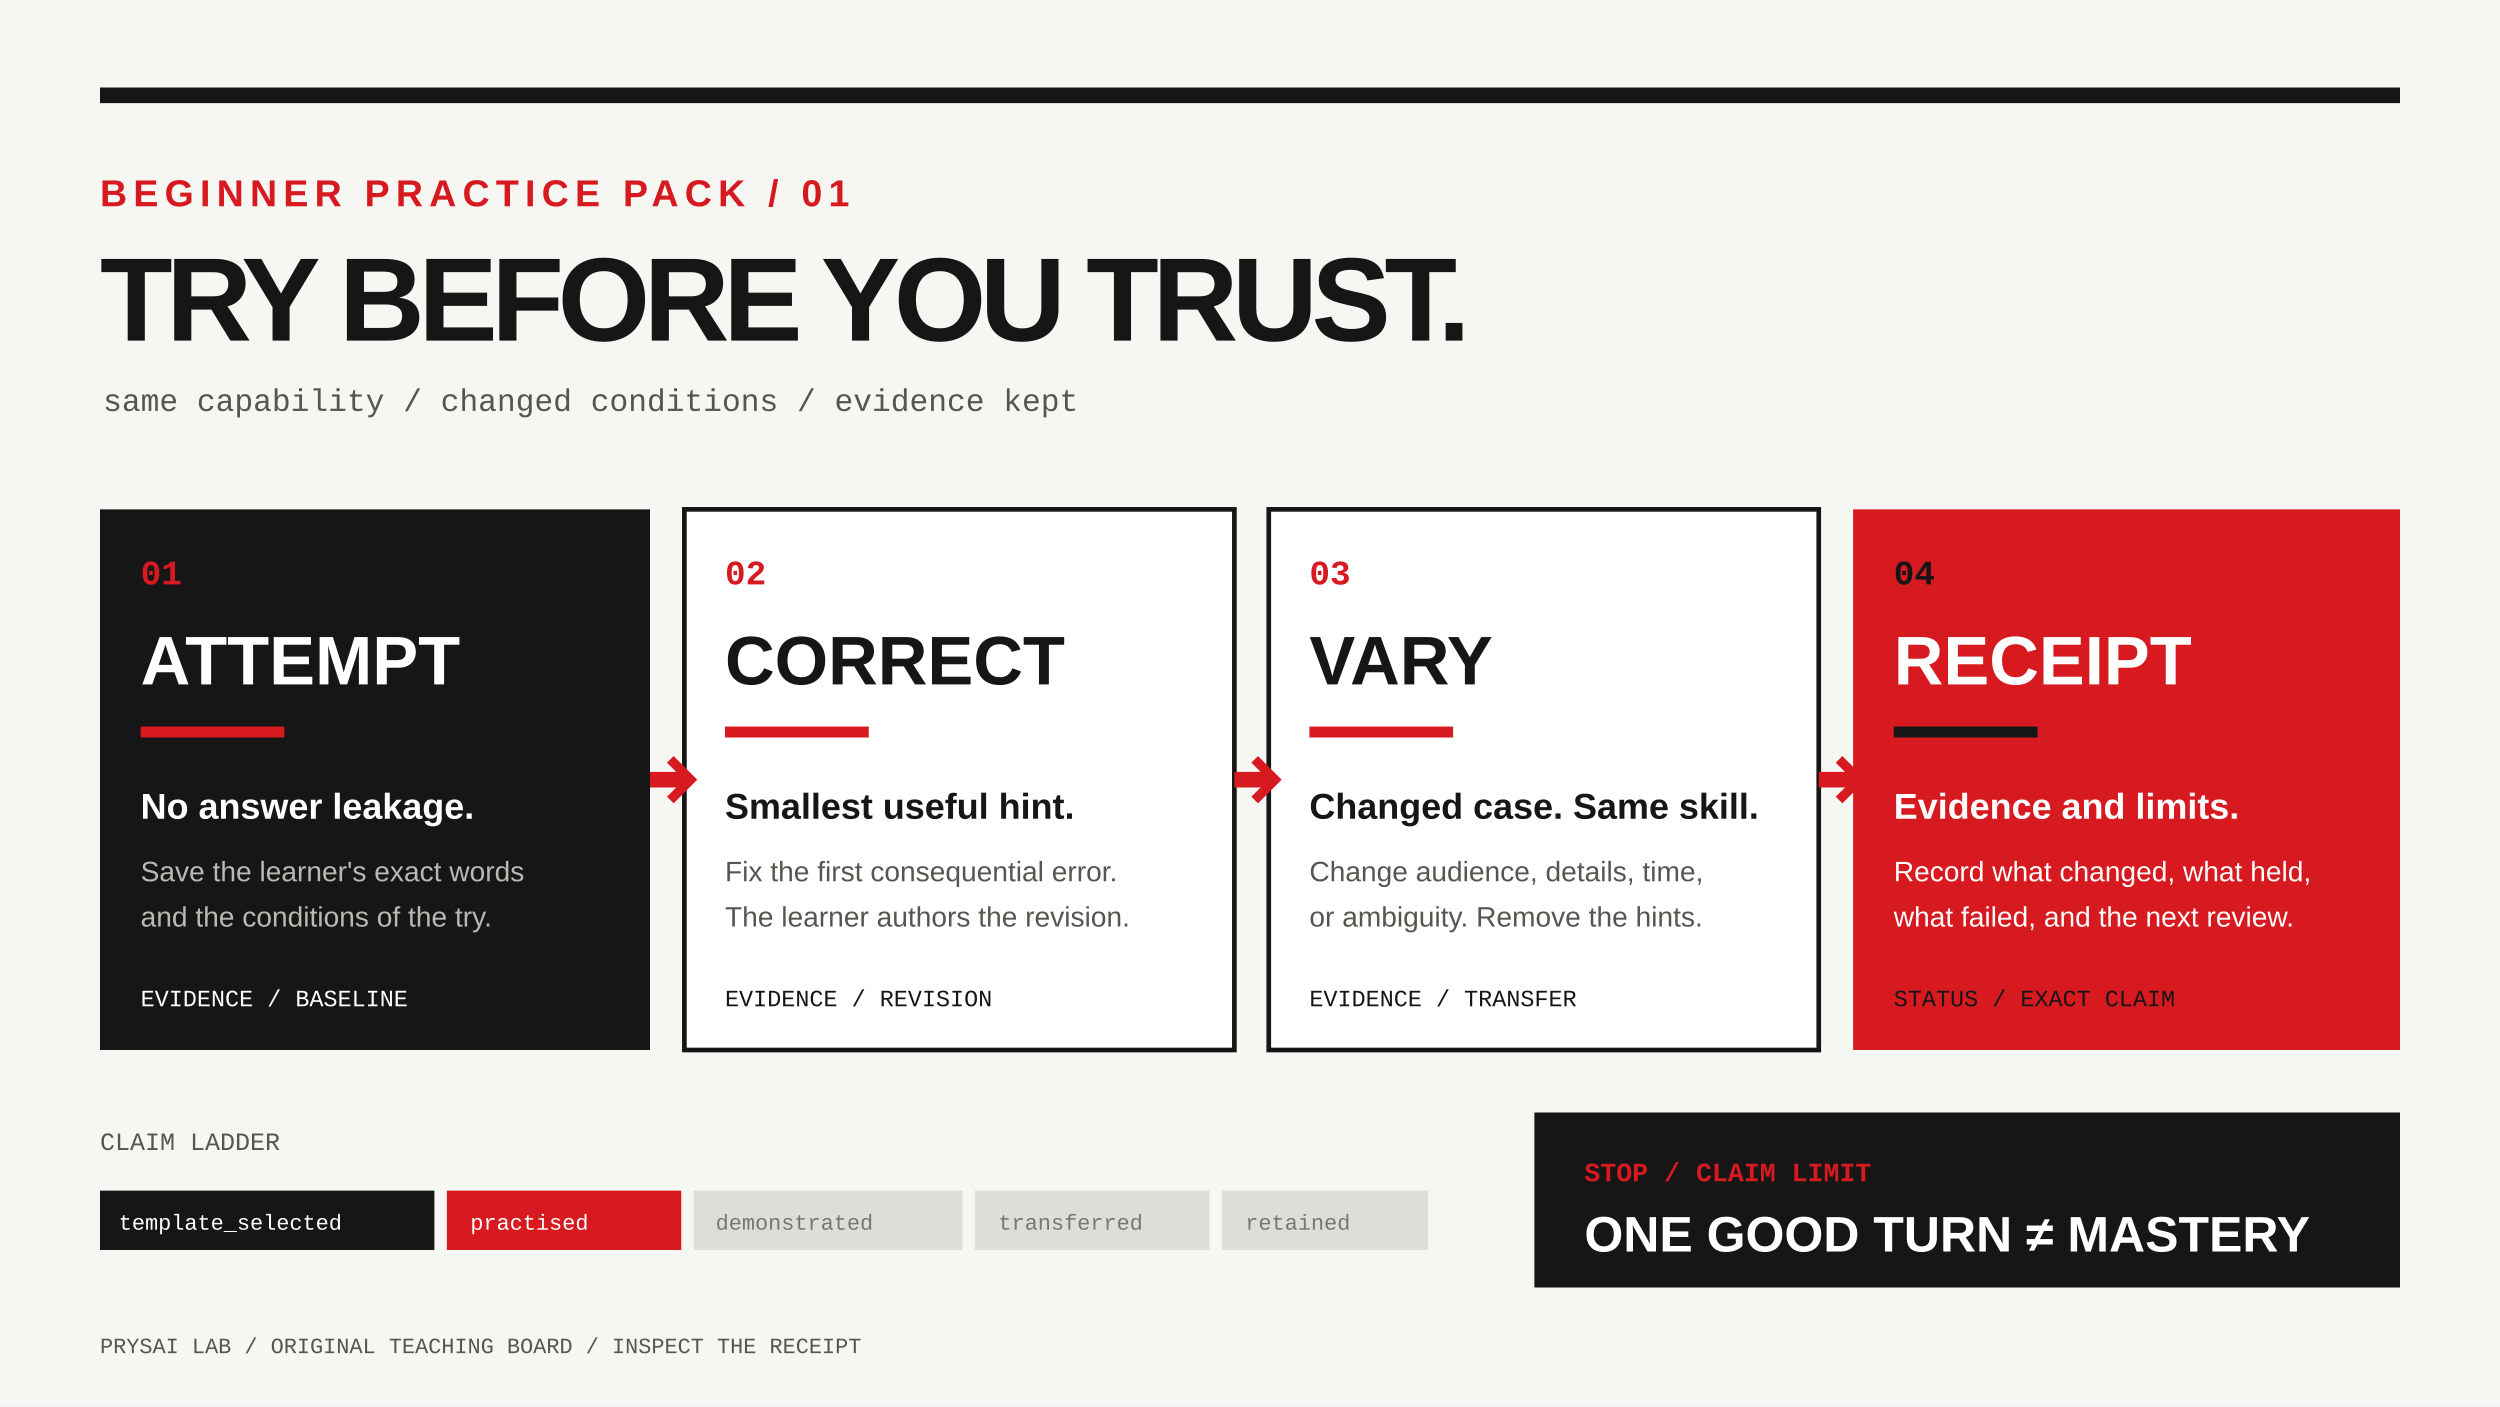
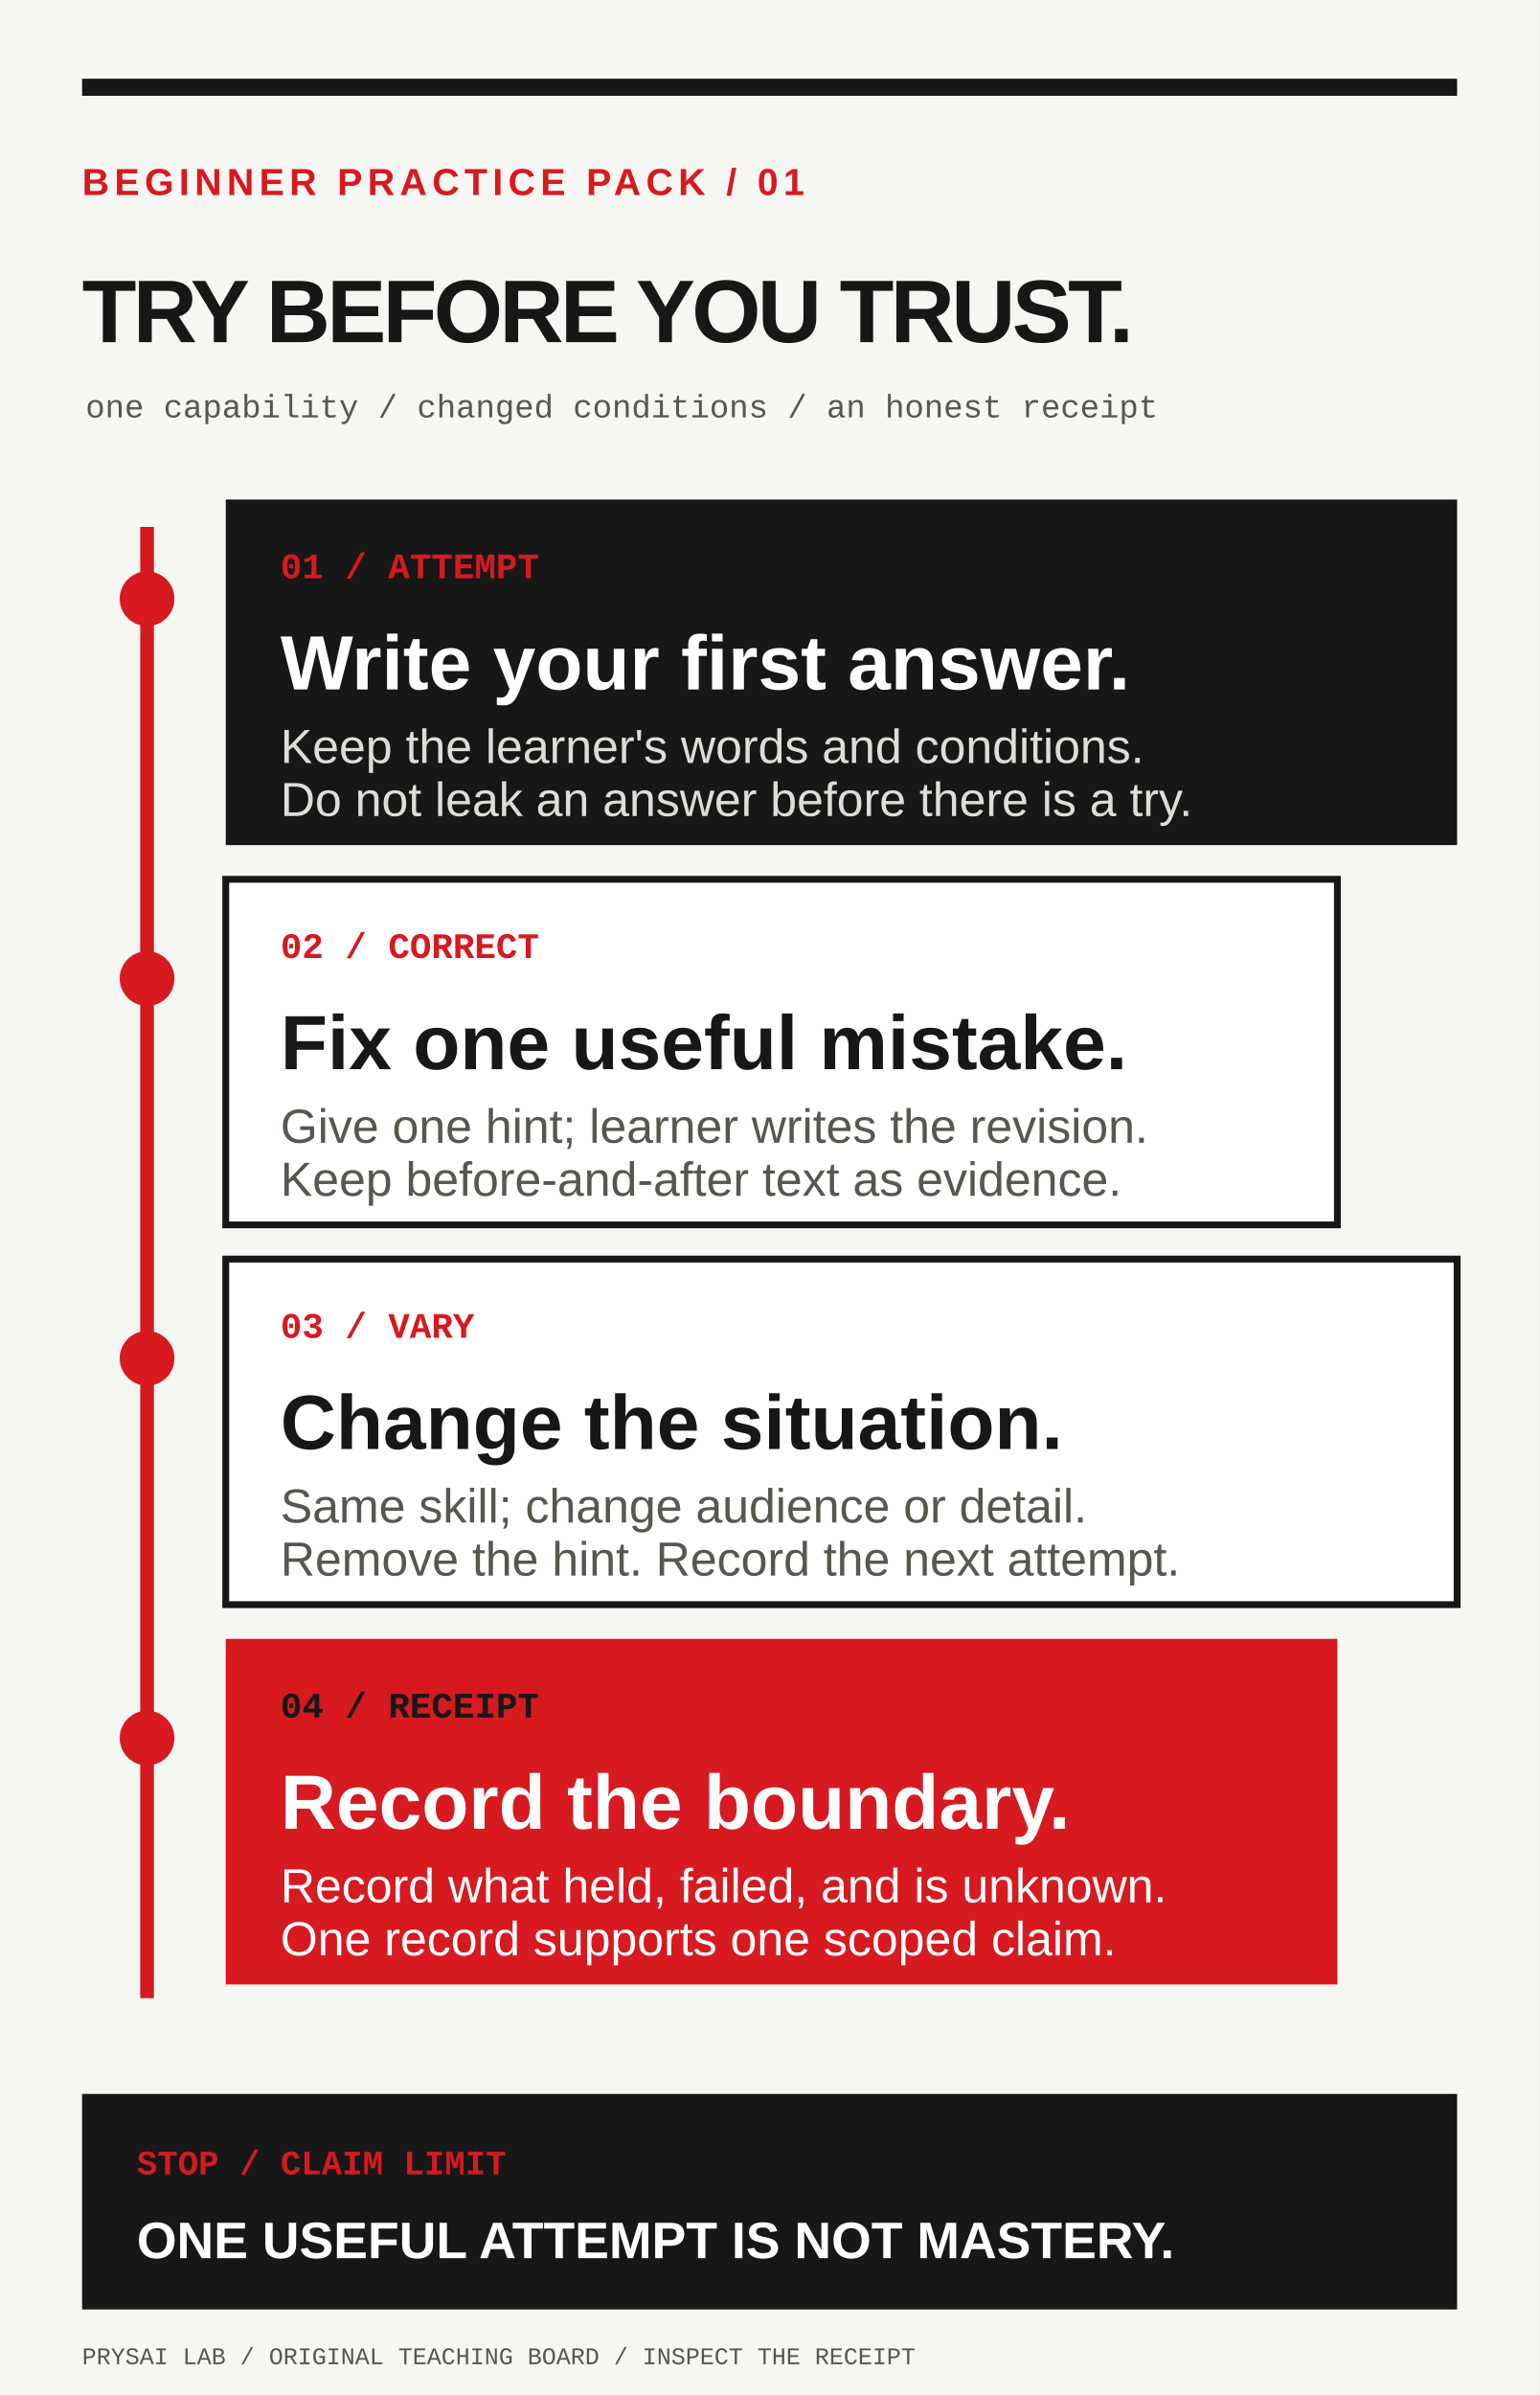
- <svg xmlns="http://www.w3.org/2000/svg" viewBox="0 0 1600 900" role="img" aria-labelledby="title desc">
-   <rect width="1600" height="900" fill="#f6f6f2" />
-   <rect x="64" y="56" width="1472" height="10" fill="#161616" />
-   <text x="64" y="132" fill="#d71920" font-family="Arial, Helvetica, sans-serif" font-size="24" font-weight="700" letter-spacing="4">BEGINNER PRACTICE PACK / 01</text>
-   <text x="64" y="218" fill="#161616" font-family="Arial, Helvetica, sans-serif" font-size="76" font-weight="900" letter-spacing="-4">TRY BEFORE YOU TRUST.</text>
-   <text x="66" y="263" fill="#565650" font-family="Consolas, 'Courier New', monospace" font-size="20">same capability / changed conditions / evidence kept</text>
-   <g transform="translate(64 326)">
-     <rect width="352" height="346" fill="#161616" />
-     <text x="26" y="48" fill="#d71920" font-family="Consolas, 'Courier New', monospace" font-size="22" font-weight="700">01</text>
-     <text x="26" y="112" fill="#ffffff" font-family="Arial, Helvetica, sans-serif" font-size="44" font-weight="900">ATTEMPT</text>
-     <rect x="26" y="139" width="92" height="7" fill="#d71920" />
-     <text x="26" y="198" fill="#ffffff" font-family="Arial, Helvetica, sans-serif" font-size="23" font-weight="700">No answer leakage.</text>
-     <text x="26" y="238" fill="#b9b9b3" font-family="Arial, Helvetica, sans-serif" font-size="18">Save the learner's exact words</text>
-     <text x="26" y="267" fill="#b9b9b3" font-family="Arial, Helvetica, sans-serif" font-size="18">and the conditions of the try.</text>
-     <text x="26" y="318" fill="#ffffff" font-family="Consolas, 'Courier New', monospace" font-size="15">EVIDENCE / BASELINE</text>
-   </g>
-   <g transform="translate(438 326)">
-     <rect width="352" height="346" fill="#ffffff" stroke="#161616" stroke-width="3" />
-     <text x="26" y="48" fill="#d71920" font-family="Consolas, 'Courier New', monospace" font-size="22" font-weight="700">02</text>
-     <text x="26" y="112" fill="#161616" font-family="Arial, Helvetica, sans-serif" font-size="44" font-weight="900">CORRECT</text>
-     <rect x="26" y="139" width="92" height="7" fill="#d71920" />
-     <text x="26" y="198" fill="#161616" font-family="Arial, Helvetica, sans-serif" font-size="23" font-weight="700">Smallest useful hint.</text>
-     <text x="26" y="238" fill="#565650" font-family="Arial, Helvetica, sans-serif" font-size="18">Fix the first consequential error.</text>
-     <text x="26" y="267" fill="#565650" font-family="Arial, Helvetica, sans-serif" font-size="18">The learner authors the revision.</text>
-     <text x="26" y="318" fill="#161616" font-family="Consolas, 'Courier New', monospace" font-size="15">EVIDENCE / REVISION</text>
-   </g>
-   <g transform="translate(812 326)">
-     <rect width="352" height="346" fill="#ffffff" stroke="#161616" stroke-width="3" />
-     <text x="26" y="48" fill="#d71920" font-family="Consolas, 'Courier New', monospace" font-size="22" font-weight="700">03</text>
-     <text x="26" y="112" fill="#161616" font-family="Arial, Helvetica, sans-serif" font-size="44" font-weight="900">VARY</text>
-     <rect x="26" y="139" width="92" height="7" fill="#d71920" />
-     <text x="26" y="198" fill="#161616" font-family="Arial, Helvetica, sans-serif" font-size="23" font-weight="700">Changed case. Same skill.</text>
-     <text x="26" y="238" fill="#565650" font-family="Arial, Helvetica, sans-serif" font-size="18">Change audience, details, time,</text>
-     <text x="26" y="267" fill="#565650" font-family="Arial, Helvetica, sans-serif" font-size="18">or ambiguity. Remove the hints.</text>
-     <text x="26" y="318" fill="#161616" font-family="Consolas, 'Courier New', monospace" font-size="15">EVIDENCE / TRANSFER</text>
-   </g>
-   <g transform="translate(1186 326)">
-     <rect width="350" height="346" fill="#d71920" />
-     <text x="26" y="48" fill="#161616" font-family="Consolas, 'Courier New', monospace" font-size="22" font-weight="700">04</text>
-     <text x="26" y="112" fill="#ffffff" font-family="Arial, Helvetica, sans-serif" font-size="44" font-weight="900">RECEIPT</text>
-     <rect x="26" y="139" width="92" height="7" fill="#161616" />
-     <text x="26" y="198" fill="#ffffff" font-family="Arial, Helvetica, sans-serif" font-size="23" font-weight="700">Evidence and limits.</text>
-     <text x="26" y="238" fill="#ffffff" font-family="Arial, Helvetica, sans-serif" font-size="18">Record what changed, what held,</text>
-     <text x="26" y="267" fill="#ffffff" font-family="Arial, Helvetica, sans-serif" font-size="18">what failed, and the next review.</text>
-     <text x="26" y="318" fill="#161616" font-family="Consolas, 'Courier New', monospace" font-size="15">STATUS / EXACT CLAIM</text>
-   </g>
-   <path d="M416 499h22M790 499h22M1164 499h22" stroke="#d71920" stroke-width="10" />
-   <path d="m429 486 13 13-13 13M803 486l13 13-13 13M1177 486l13 13-13 13" fill="none" stroke="#d71920" stroke-width="6" />
-   <g transform="translate(64 712)">
-     <text y="24" fill="#565650" font-family="Consolas, 'Courier New', monospace" font-size="16">CLAIM LADDER</text>
-     <rect y="50" width="214" height="38" fill="#161616" />
-     <text x="12" y="75" fill="#ffffff" font-family="Consolas, 'Courier New', monospace" font-size="14">template_selected</text>
-     <rect x="222" y="50" width="150" height="38" fill="#d71920" />
-     <text x="237" y="75" fill="#ffffff" font-family="Consolas, 'Courier New', monospace" font-size="14">practised</text>
-     <rect x="380" y="50" width="172" height="38" fill="#deded8" />
-     <text x="394" y="75" fill="#777770" font-family="Consolas, 'Courier New', monospace" font-size="14">demonstrated</text>
-     <rect x="560" y="50" width="150" height="38" fill="#deded8" />
-     <text x="575" y="75" fill="#777770" font-family="Consolas, 'Courier New', monospace" font-size="14">transferred</text>
-     <rect x="718" y="50" width="132" height="38" fill="#deded8" />
-     <text x="733" y="75" fill="#777770" font-family="Consolas, 'Courier New', monospace" font-size="14">retained</text>
-   </g>
-   <rect x="982" y="712" width="554" height="112" fill="#161616" />
-   <text x="1014" y="756" fill="#d71920" font-family="Consolas, 'Courier New', monospace" font-size="17" font-weight="700">STOP / CLAIM LIMIT</text>
-   <text x="1014" y="801" fill="#ffffff" font-family="Arial, Helvetica, sans-serif" font-size="32" font-weight="900">ONE GOOD TURN ≠ MASTERY</text>
-   <text x="64" y="866" fill="#565650" font-family="Consolas, 'Courier New', monospace" font-size="14">PRYSAI LAB / ORIGINAL TEACHING BOARD / INSPECT THE RECEIPT</text>
+ <svg xmlns="http://www.w3.org/2000/svg" viewBox="0 0 900 1400" role="img" aria-labelledby="title desc">
+   <rect width="900" height="1400" fill="#f6f6f2" />
+   <rect x="48" y="46" width="804" height="10" fill="#171717" />
+   <text x="48" y="114" fill="#d71920" font-family="Arial, Helvetica, sans-serif" font-size="22" font-weight="700" letter-spacing="3">BEGINNER PRACTICE PACK / 01</text>
+   <text x="48" y="200" fill="#171717" font-family="Arial, Helvetica, sans-serif" font-size="52" font-weight="900" letter-spacing="-2">TRY BEFORE YOU TRUST.</text>
+   <text x="50" y="244" fill="#575750" font-family="Consolas, 'Courier New', monospace" font-size="19">one capability / changed conditions / an honest receipt</text>
+   <line x1="86" y1="308" x2="86" y2="1168" stroke="#d71920" stroke-width="8" />
+   <circle cx="86" cy="350" r="16" fill="#d71920" />
+   <rect x="132" y="292" width="720" height="202" fill="#171717" />
+   <text x="164" y="338" fill="#d71920" font-family="Consolas, 'Courier New', monospace" font-size="21" font-weight="700">01 / ATTEMPT</text>
+   <text x="164" y="403" fill="#ffffff" font-family="Arial, Helvetica, sans-serif" font-size="45" font-weight="900">Write your first answer.</text>
+   <text x="164" y="446" fill="#deded8" font-family="Arial, Helvetica, sans-serif" font-size="28">Keep the learner's words and conditions.</text>
+   <text x="164" y="477" fill="#deded8" font-family="Arial, Helvetica, sans-serif" font-size="28">Do not leak an answer before there is a try.</text>
+   <circle cx="86" cy="572" r="16" fill="#d71920" />
+   <rect x="132" y="514" width="650" height="202" fill="#ffffff" stroke="#171717" stroke-width="4" />
+   <text x="164" y="560" fill="#d71920" font-family="Consolas, 'Courier New', monospace" font-size="21" font-weight="700">02 / CORRECT</text>
+   <text x="164" y="625" fill="#171717" font-family="Arial, Helvetica, sans-serif" font-size="45" font-weight="900">Fix one useful mistake.</text>
+   <text x="164" y="668" fill="#575750" font-family="Arial, Helvetica, sans-serif" font-size="28">Give one hint; learner writes the revision.</text>
+   <text x="164" y="699" fill="#575750" font-family="Arial, Helvetica, sans-serif" font-size="28">Keep before-and-after text as evidence.</text>
+   <circle cx="86" cy="794" r="16" fill="#d71920" />
+   <rect x="132" y="736" width="720" height="202" fill="#ffffff" stroke="#171717" stroke-width="4" />
+   <text x="164" y="782" fill="#d71920" font-family="Consolas, 'Courier New', monospace" font-size="21" font-weight="700">03 / VARY</text>
+   <text x="164" y="847" fill="#171717" font-family="Arial, Helvetica, sans-serif" font-size="45" font-weight="900">Change the situation.</text>
+   <text x="164" y="890" fill="#575750" font-family="Arial, Helvetica, sans-serif" font-size="28">Same skill; change audience or detail.</text>
+   <text x="164" y="921" fill="#575750" font-family="Arial, Helvetica, sans-serif" font-size="28">Remove the hint. Record the next attempt.</text>
+   <circle cx="86" cy="1016" r="16" fill="#d71920" />
+   <rect x="132" y="958" width="650" height="202" fill="#d71920" />
+   <text x="164" y="1004" fill="#171717" font-family="Consolas, 'Courier New', monospace" font-size="21" font-weight="700">04 / RECEIPT</text>
+   <text x="164" y="1069" fill="#ffffff" font-family="Arial, Helvetica, sans-serif" font-size="45" font-weight="900">Record the boundary.</text>
+   <text x="164" y="1112" fill="#ffffff" font-family="Arial, Helvetica, sans-serif" font-size="28">Record what held, failed, and is unknown.</text>
+   <text x="164" y="1143" fill="#ffffff" font-family="Arial, Helvetica, sans-serif" font-size="28">One record supports one scoped claim.</text>
+   <rect x="48" y="1224" width="804" height="126" fill="#171717" />
+   <text x="80" y="1271" fill="#d71920" font-family="Consolas, 'Courier New', monospace" font-size="20" font-weight="700">STOP / CLAIM LIMIT</text>
+   <text x="80" y="1320" fill="#ffffff" font-family="Arial, Helvetica, sans-serif" font-size="30" font-weight="900">ONE USEFUL ATTEMPT IS NOT MASTERY.</text>
+   <text x="48" y="1382" fill="#575750" font-family="Consolas, 'Courier New', monospace" font-size="14">PRYSAI LAB / ORIGINAL TEACHING BOARD / INSPECT THE RECEIPT</text>
</svg>
